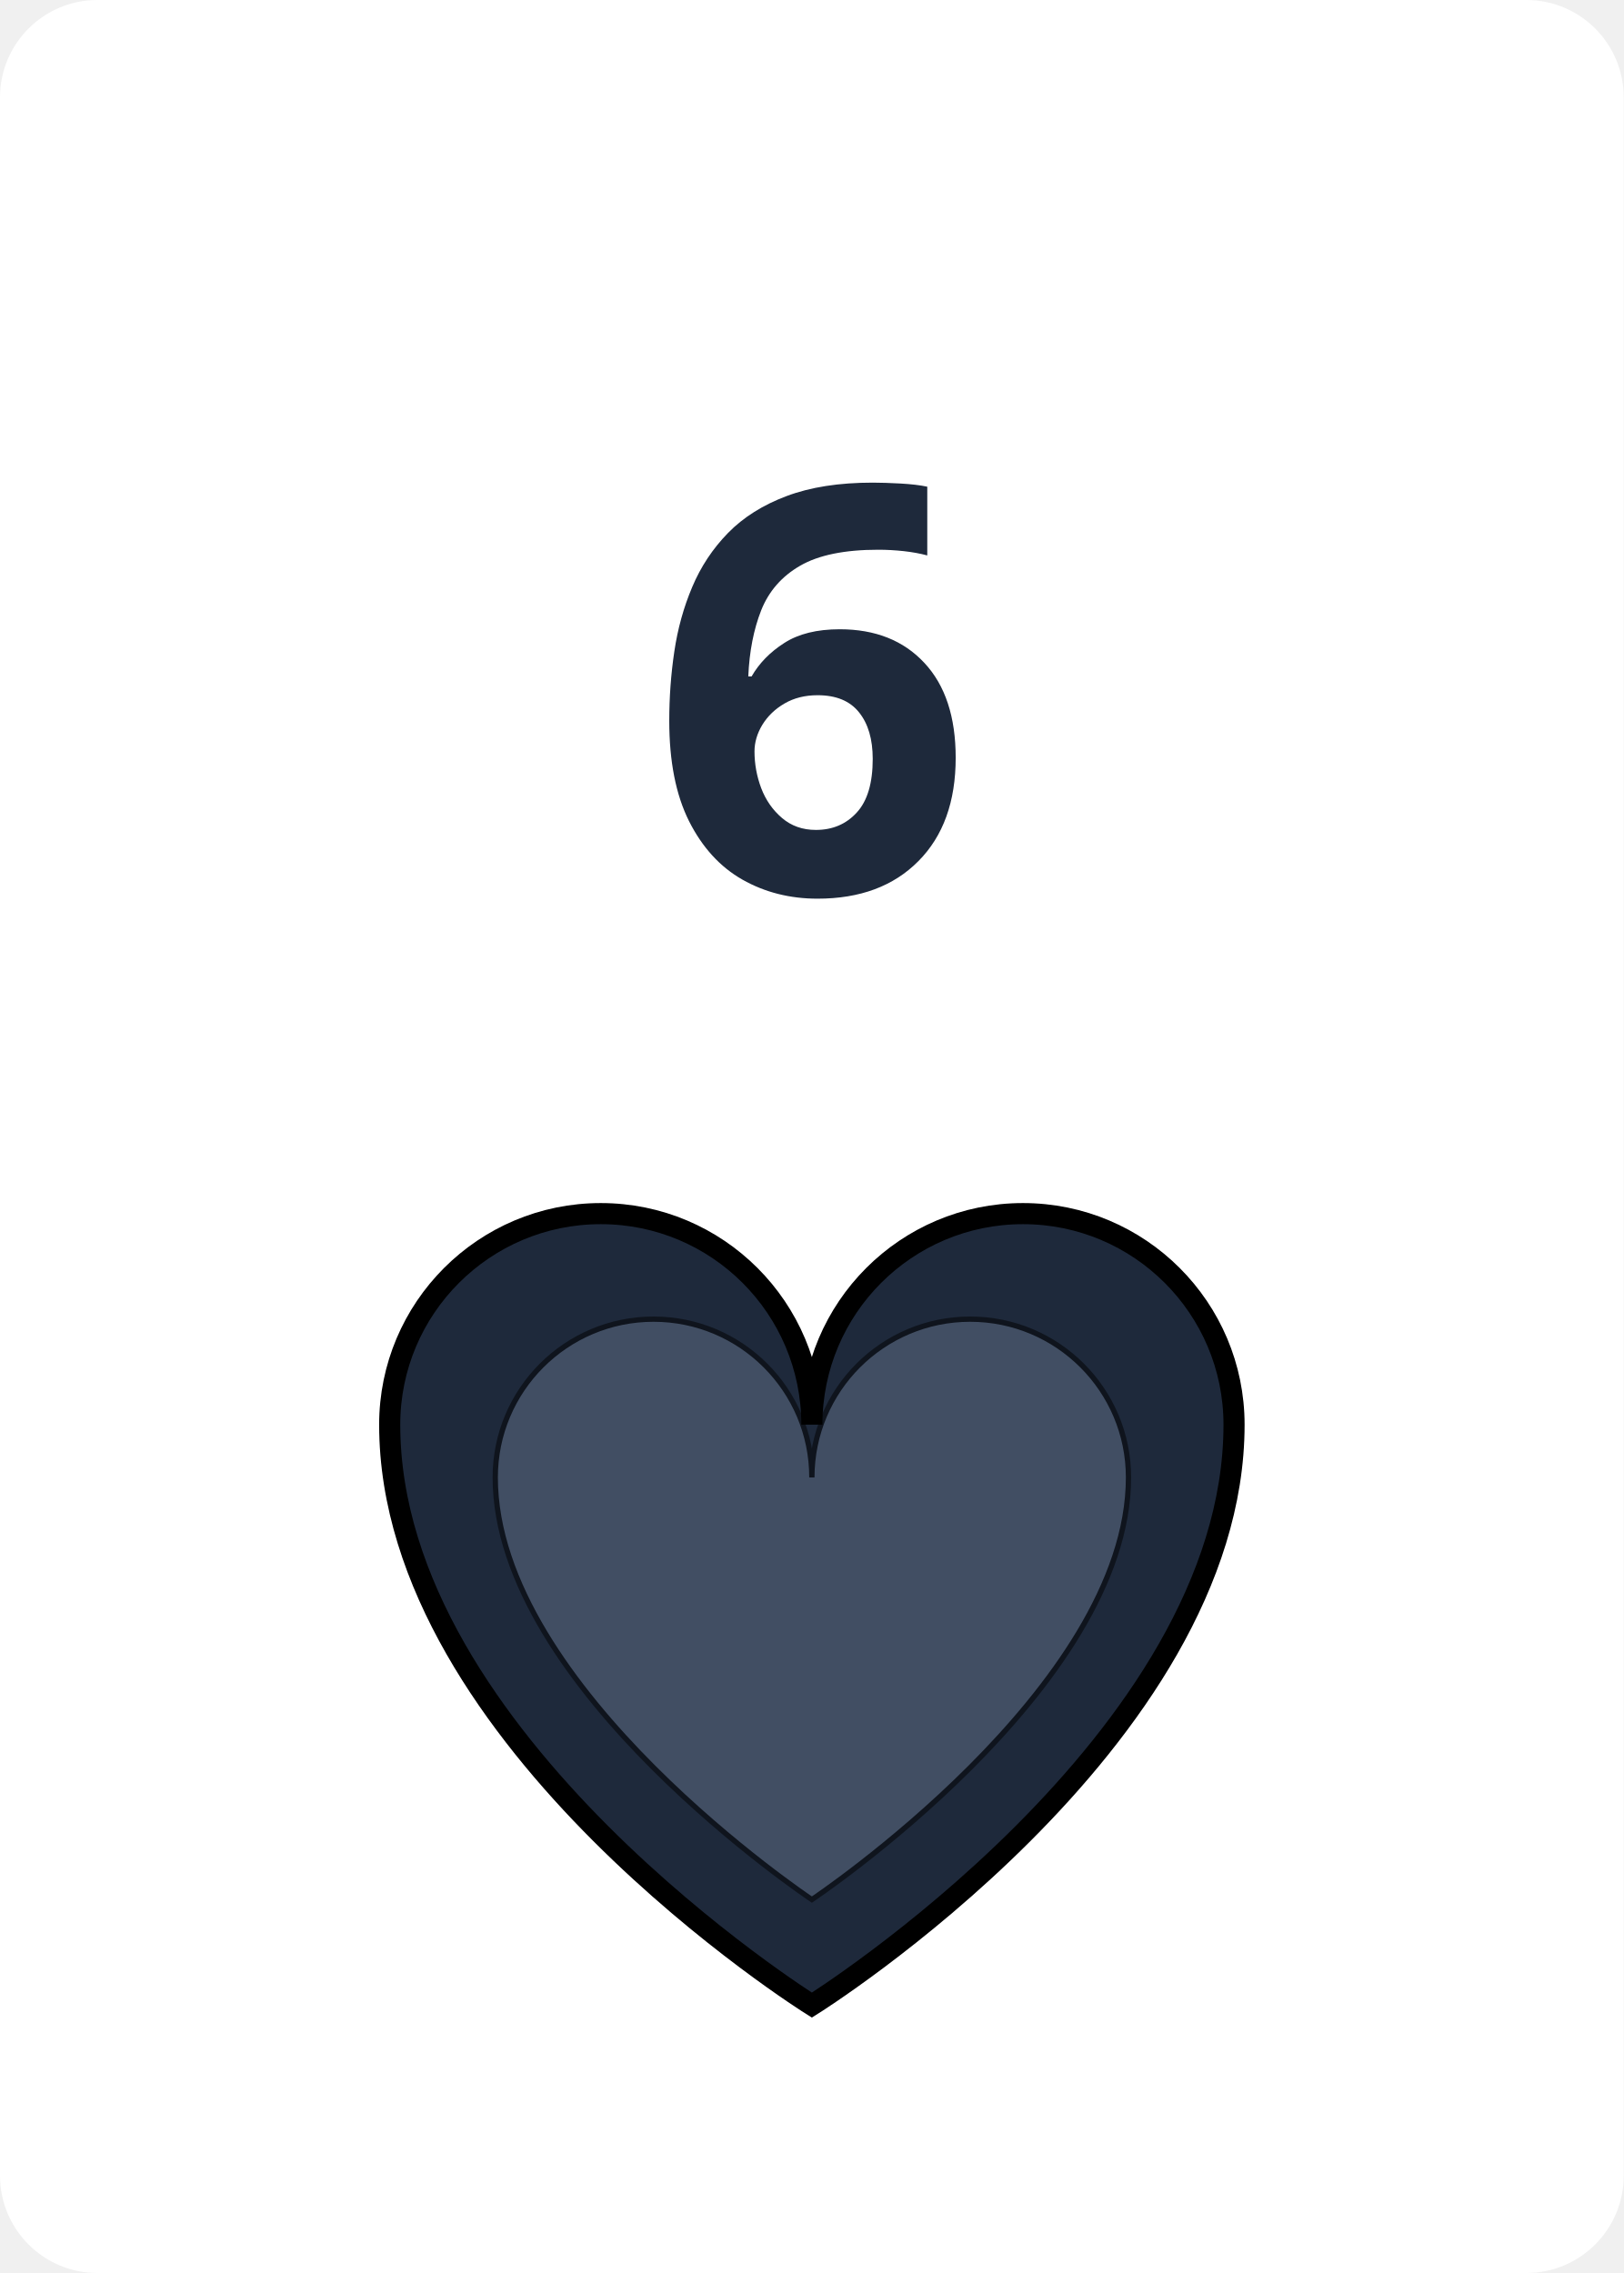
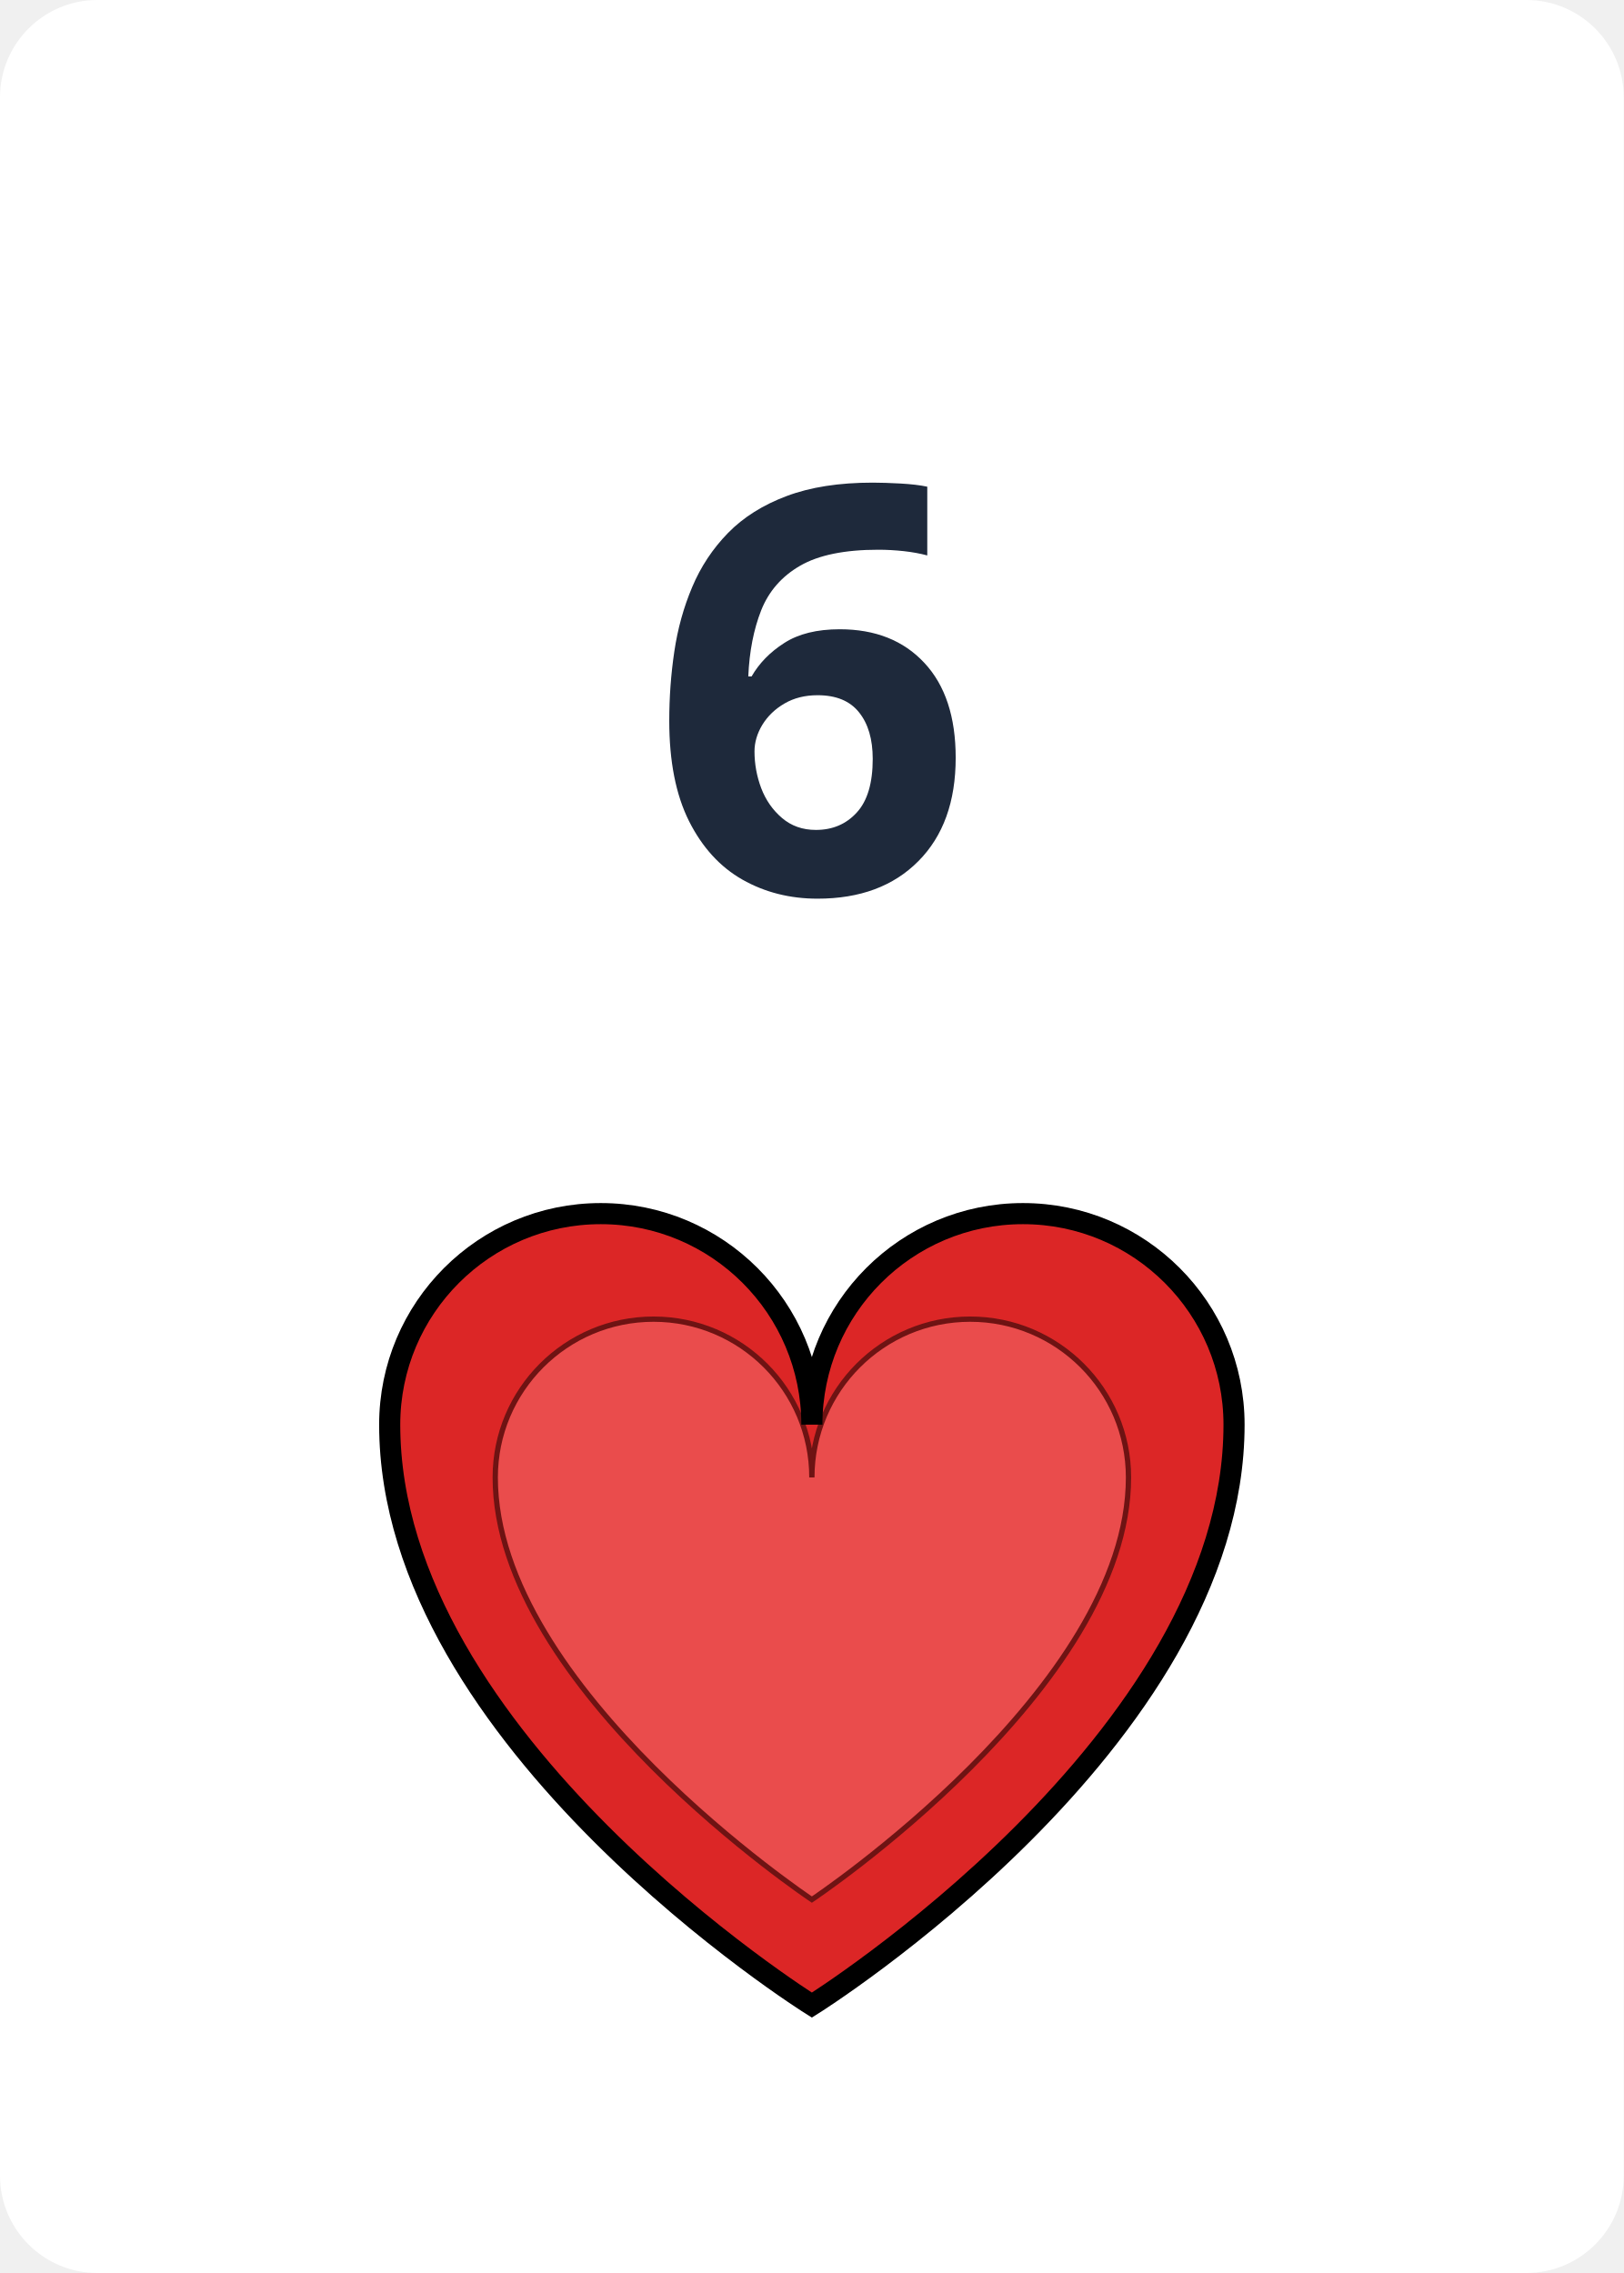
<svg xmlns="http://www.w3.org/2000/svg" width="200" height="280" viewBox="0 0 200 280">
  <rect width="200" height="280" rx="12" fill="white" />
  <text x="100" y="110" text-anchor="middle" font-family="system-ui, sans-serif" font-size="70" font-weight="900" fill="#1e293b">6</text>
  <g transform="translate(100, 195) scale(1.3) translate(-50, -50)">
-     <path fill="#1e293b" stroke="black" stroke-width="2" d="M50,90 C50,90 10,65 10,35 A20,20 0 0,1 50,35 A20,20 0 0,1 90,35 C90,65 50,90 50,90 Z" />
-     <path fill="#64748b" opacity="0.5" stroke="black" stroke-width="0.5" d="M50,80 C50,80 20,60 20,40 A15,15 0 0,1 50,40 A15,15 0 0,1 80,40 C80,60 50,80 50,80 Z" />
+     <path fill="#dc2626" stroke="black" stroke-width="2" d="M50,90 C50,90 10,65 10,35 A20,20 0 0,1 50,35 A20,20 0 0,1 90,35 C90,65 50,90 50,90 Z" />
+     <path fill="#f87171" opacity="0.5" stroke="black" stroke-width="0.5" d="M50,80 C50,80 20,60 20,40 A15,15 0 0,1 50,40 A15,15 0 0,1 80,40 C80,60 50,80 50,80 Z" />
  </g>
</svg>
